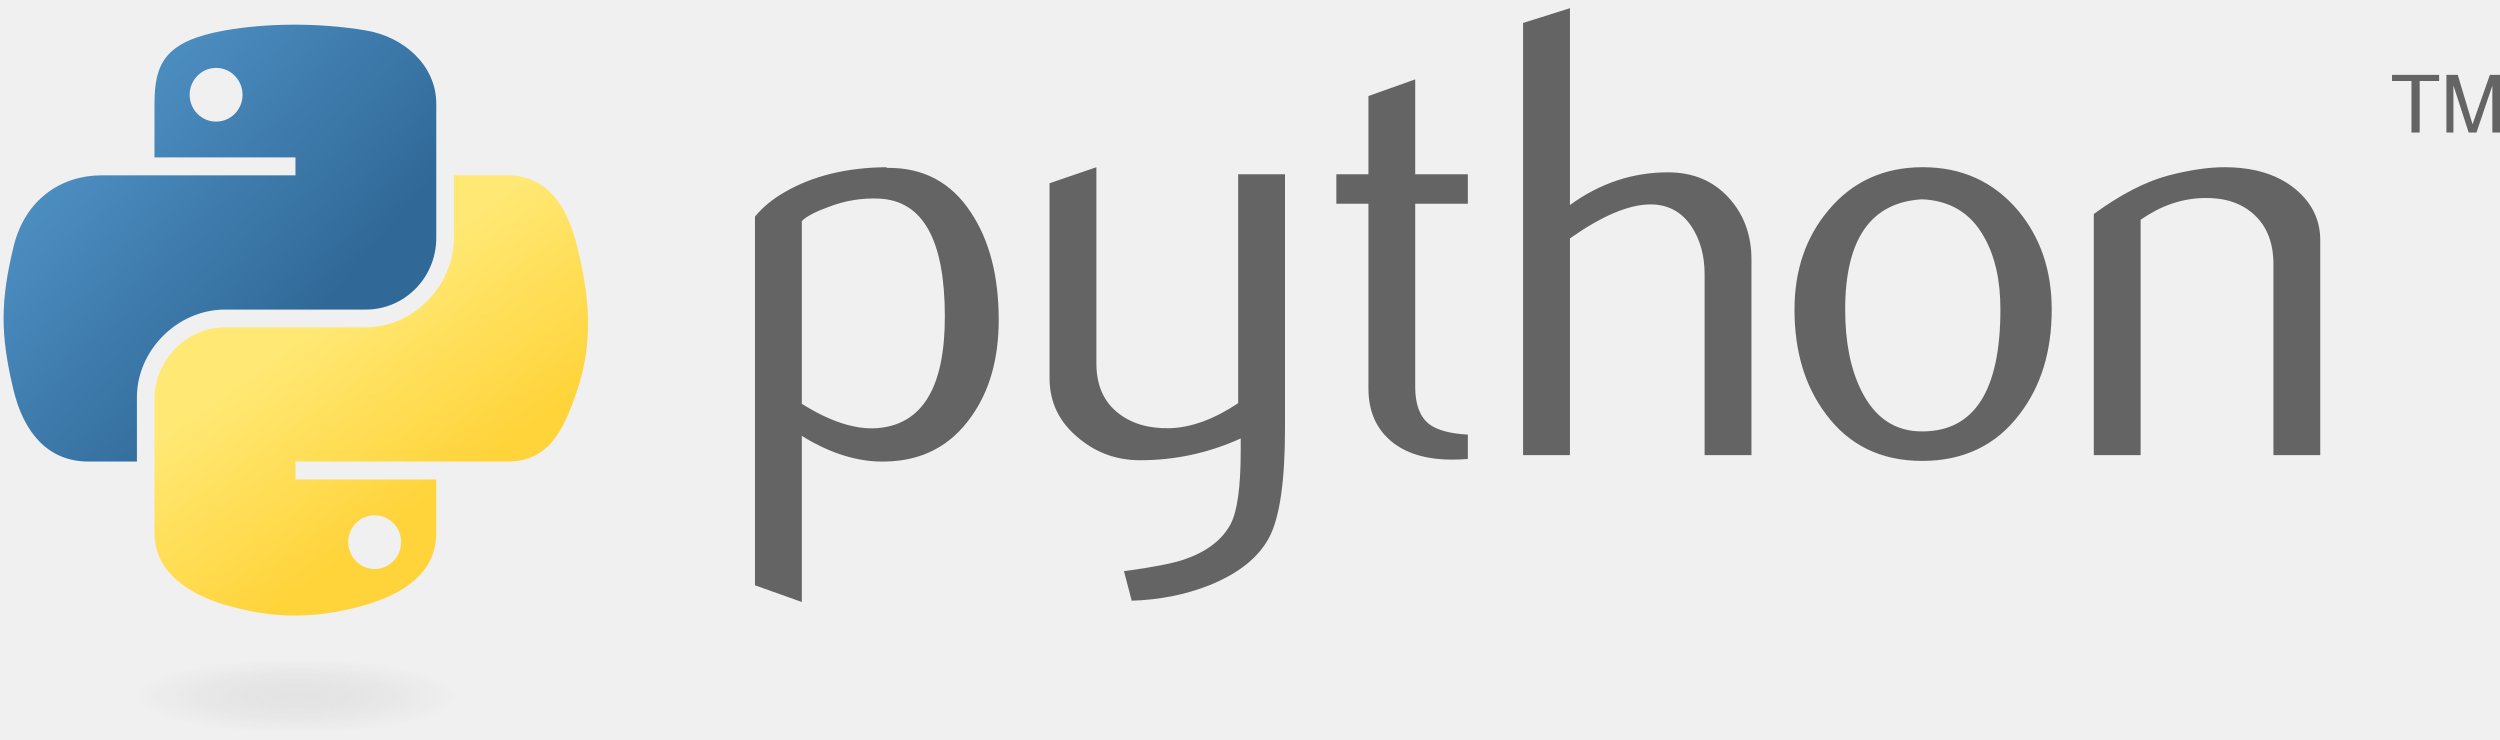
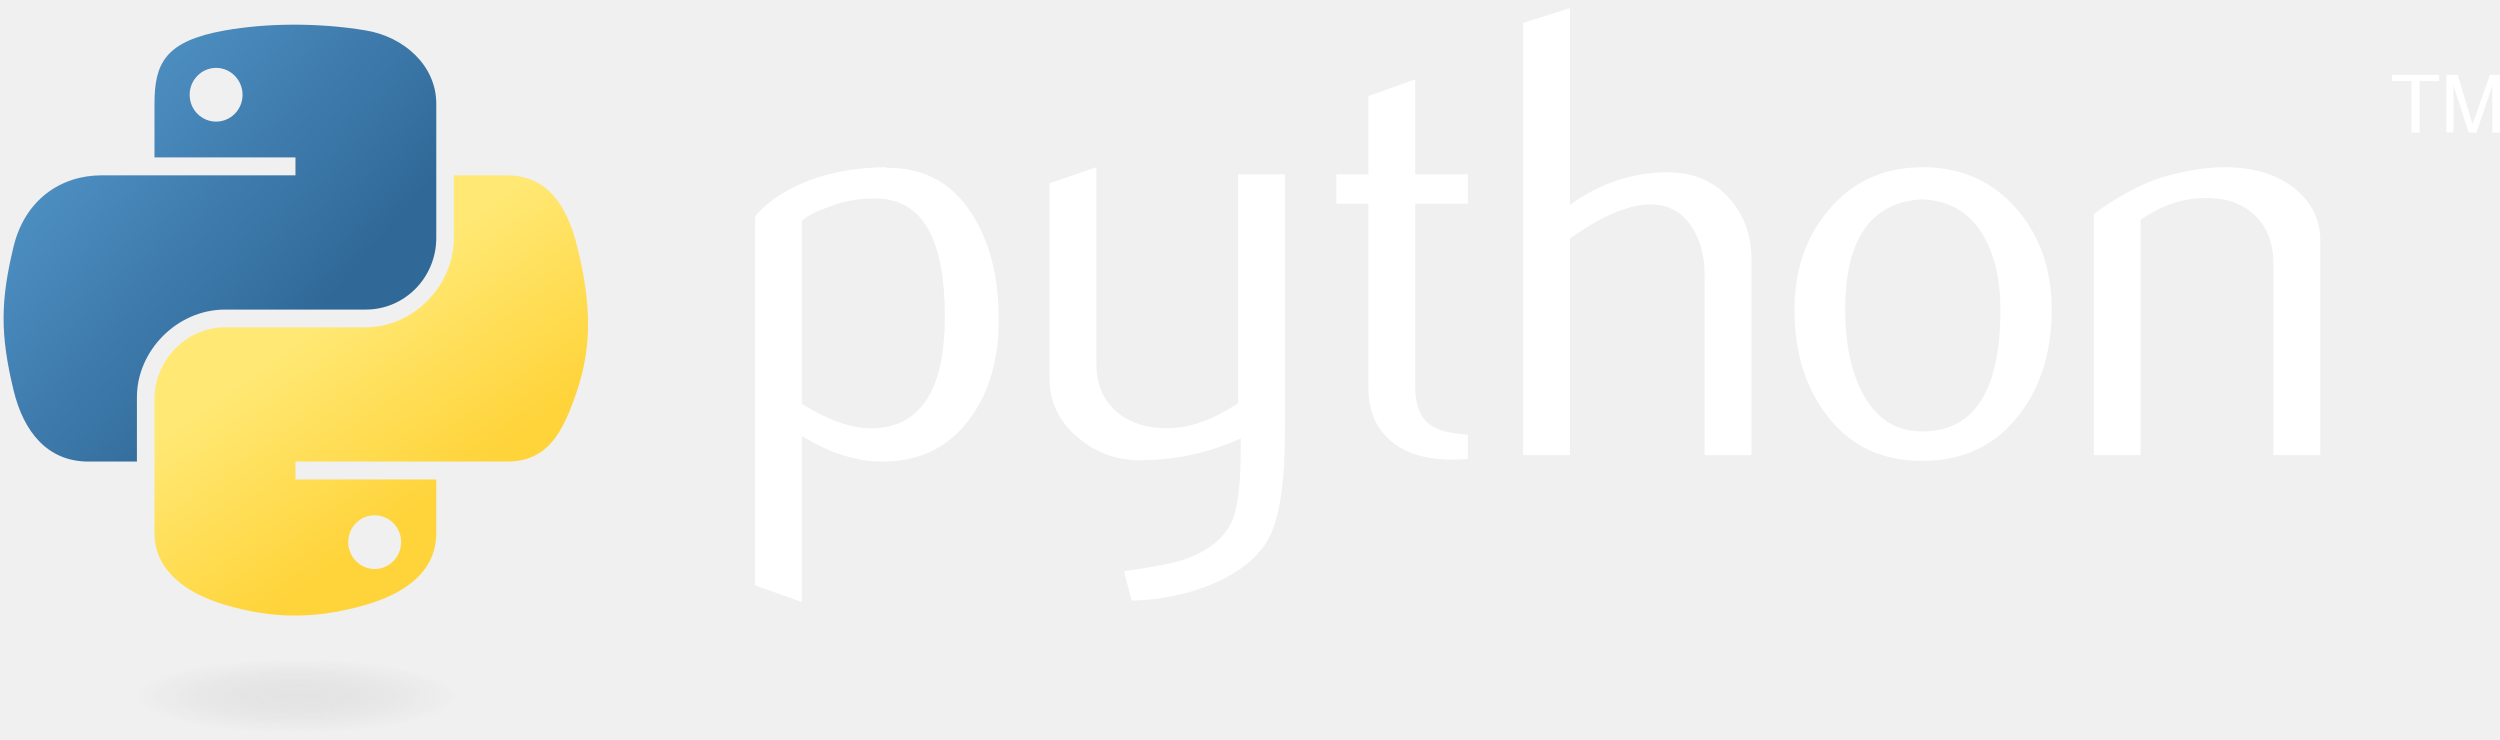
<svg xmlns="http://www.w3.org/2000/svg" height="740" width="2500" viewBox="4.908 3.262 475.484 137.631">
  <linearGradient id="b" gradientTransform="matrix(.56254 0 0 .56797 -9.4 -5.305)" gradientUnits="userSpaceOnUse" x1="150.961" x2="112.031" y1="192.352" y2="137.273">
    <stop offset="0" stop-color="#ffd43b" />
    <stop offset="1" stop-color="#ffe873" />
  </linearGradient>
  <linearGradient id="a" gradientTransform="matrix(.56254 0 0 .56797 -9.4 -5.305)" gradientUnits="userSpaceOnUse" x1="26.649" x2="135.665" y1="20.604" y2="114.398">
    <stop offset="0" stop-color="#5a9fd4" />
    <stop offset="1" stop-color="#306998" />
  </linearGradient>
  <radialGradient id="c" cx="61.519" cy="132.286" gradientTransform="matrix(0 -.2964 1.43676 0 -128.544 150.52)" gradientUnits="userSpaceOnUse" r="29.037">
    <stop offset="0" stop-color="#b8b8b8" stop-opacity=".498" />
    <stop offset="1" stop-color="#7f7f7f" stop-opacity="0" />
  </radialGradient>
-   <g fill="#646464">
+   <g fill="#fff">
    <path d="M184.613 61.93c0-14.563-4.152-22.039-12.456-22.448a23.4 23.4 0 0 0-9.67 1.589c-2.504.896-4.19 1.783-5.078 2.68v34.758c5.312 3.334 10.03 4.883 14.143 4.64 8.704-.575 13.061-7.642 13.061-21.22zm10.245.604c0 7.398-1.735 13.538-5.225 18.422-3.889 5.526-9.279 8.372-16.17 8.528-5.195.166-10.547-1.462-16.054-4.873v31.59l-8.909-3.177V42.903c1.463-1.793 3.344-3.333 5.625-4.64 5.302-3.09 11.745-4.678 19.328-4.756l.127.127c6.93-.088 12.271 2.758 16.024 8.528 3.5 5.293 5.254 12.077 5.254 20.372zM249.305 83.266c0 9.922-.994 16.794-2.983 20.615-1.998 3.82-5.8 6.872-11.414 9.143-4.551 1.793-9.474 2.768-14.757 2.933l-1.471-5.614c5.37-.73 9.152-1.462 11.345-2.193 4.318-1.462 7.281-3.704 8.909-6.706 1.306-2.446 1.95-7.115 1.95-14.026v-2.32c-6.093 2.768-12.477 4.143-19.154 4.143-4.386 0-8.255-1.375-11.589-4.143-3.743-3.012-5.614-6.833-5.614-11.462V36.558l8.909-3.051v37.321c0 3.987 1.286 7.057 3.86 9.211 2.573 2.155 5.906 3.188 9.99 3.11 4.084-.088 8.46-1.667 13.11-4.757v-43.54h8.909zM284.082 88.997a35.662 35.662 0 0 1-2.933.127c-5.04 0-8.968-1.2-11.775-3.607-2.797-2.407-4.2-5.731-4.2-9.97v-35.09h-6.103v-5.605h6.102V19.968l8.9-3.168v18.052h10.01v5.605h-10.01v34.845c0 3.344.896 5.712 2.69 7.096 1.54 1.14 3.986 1.794 7.32 1.96zM338.023 88.266h-8.909V53.878c0-3.499-.819-6.51-2.446-9.026-1.882-2.846-4.494-4.269-7.847-4.269-4.084 0-9.191 2.154-15.322 6.463v41.22h-8.91V6.069l8.91-2.807V40.7c5.692-4.142 11.91-6.218 18.665-6.218 4.718 0 8.539 1.588 11.463 4.756 2.934 3.168 4.396 7.116 4.396 11.833zM385.374 60.526c0-5.595-1.062-10.215-3.177-13.87-2.515-4.455-6.424-6.804-11.707-7.047-9.766.565-14.64 7.563-14.64 20.975 0 6.15 1.014 11.287 3.06 15.41 2.613 5.254 6.531 7.847 11.756 7.76 9.805-.079 14.708-7.818 14.708-23.228zm9.757.058c0 7.964-2.037 14.592-6.102 19.884-4.474 5.927-10.653 8.9-18.539 8.9-7.817 0-13.909-2.973-18.305-8.9-3.986-5.292-5.975-11.92-5.975-19.884 0-7.485 2.155-13.782 6.463-18.91 4.552-5.438 10.536-8.167 17.934-8.167 7.398 0 13.422 2.729 18.062 8.168 4.308 5.127 6.462 11.424 6.462 18.91zM446.206 88.266h-8.909V51.929c0-3.987-1.199-7.096-3.597-9.338-2.397-2.232-5.595-3.314-9.581-3.226-4.23.078-8.256 1.462-12.077 4.142v44.759h-8.909v-45.86c5.127-3.733 9.845-6.17 14.153-7.31 4.065-1.063 7.652-1.59 10.742-1.59 2.115 0 4.103.206 5.974.615 3.5.809 6.346 2.31 8.539 4.513 2.446 2.437 3.665 5.36 3.665 8.782z" />
  </g>
  <path d="M60.51 6.398c-4.583.021-8.96.412-12.812 1.094-11.347 2.004-13.407 6.2-13.407 13.937v10.219h26.813v3.406H24.229c-7.793 0-14.616 4.684-16.75 13.594-2.462 10.213-2.571 16.586 0 27.25 1.906 7.938 6.457 13.594 14.25 13.594h9.219v-12.25c0-8.85 7.657-16.657 16.75-16.657h26.78c7.456 0 13.407-6.138 13.407-13.625V21.43c0-7.267-6.13-12.726-13.406-13.938-4.606-.767-9.385-1.115-13.969-1.094zm-14.5 8.219c2.77 0 5.031 2.298 5.031 5.125 0 2.816-2.261 5.093-5.03 5.093-2.78 0-5.032-2.277-5.032-5.093 0-2.827 2.252-5.125 5.031-5.125z" fill="url(#a)" />
  <path d="M91.229 35.054V46.96c0 9.231-7.826 17-16.75 17H47.698c-7.336 0-13.407 6.279-13.407 13.625v25.532c0 7.266 6.319 11.54 13.407 13.625 8.487 2.495 16.626 2.946 26.78 0 6.751-1.955 13.407-5.888 13.407-13.625V92.898H61.104v-3.406h40.187c7.793 0 10.697-5.436 13.407-13.594 2.799-8.399 2.68-16.476 0-27.25-1.926-7.757-5.604-13.594-13.407-13.594zM76.166 99.71c2.78 0 5.032 2.278 5.032 5.094 0 2.827-2.252 5.125-5.032 5.125-2.77 0-5.03-2.298-5.03-5.125 0-2.816 2.26-5.094 5.03-5.094z" fill="url(#b)" />
-   <path d="M463.554 26.91h1.562v-9.797h3.7v-1.168h-8.962v1.168h3.7zm6.647 0h1.335v-8.948l2.896 8.946h1.486l3.018-8.915v8.916h1.456V15.945h-1.926l-3.298 9.393-2.813-9.393H470.2z" fill="#646464" />
+   <path d="M463.554 26.91h1.562v-9.797h3.7v-1.168h-8.962v1.168h3.7zm6.647 0h1.335v-8.948l2.896 8.946h1.486l3.018-8.915v8.916h1.456V15.945h-1.926l-3.298 9.393-2.813-9.393H470.2z" fill="#fff" />
  <path d="M110.467 132.286a48.948 8.607 0 1 1-97.896 0 48.948 8.607 0 1 1 97.896 0z" fill="url(#c)" opacity=".444" transform="matrix(.73406 0 0 .80952 16.25 27.01)" />
</svg>
